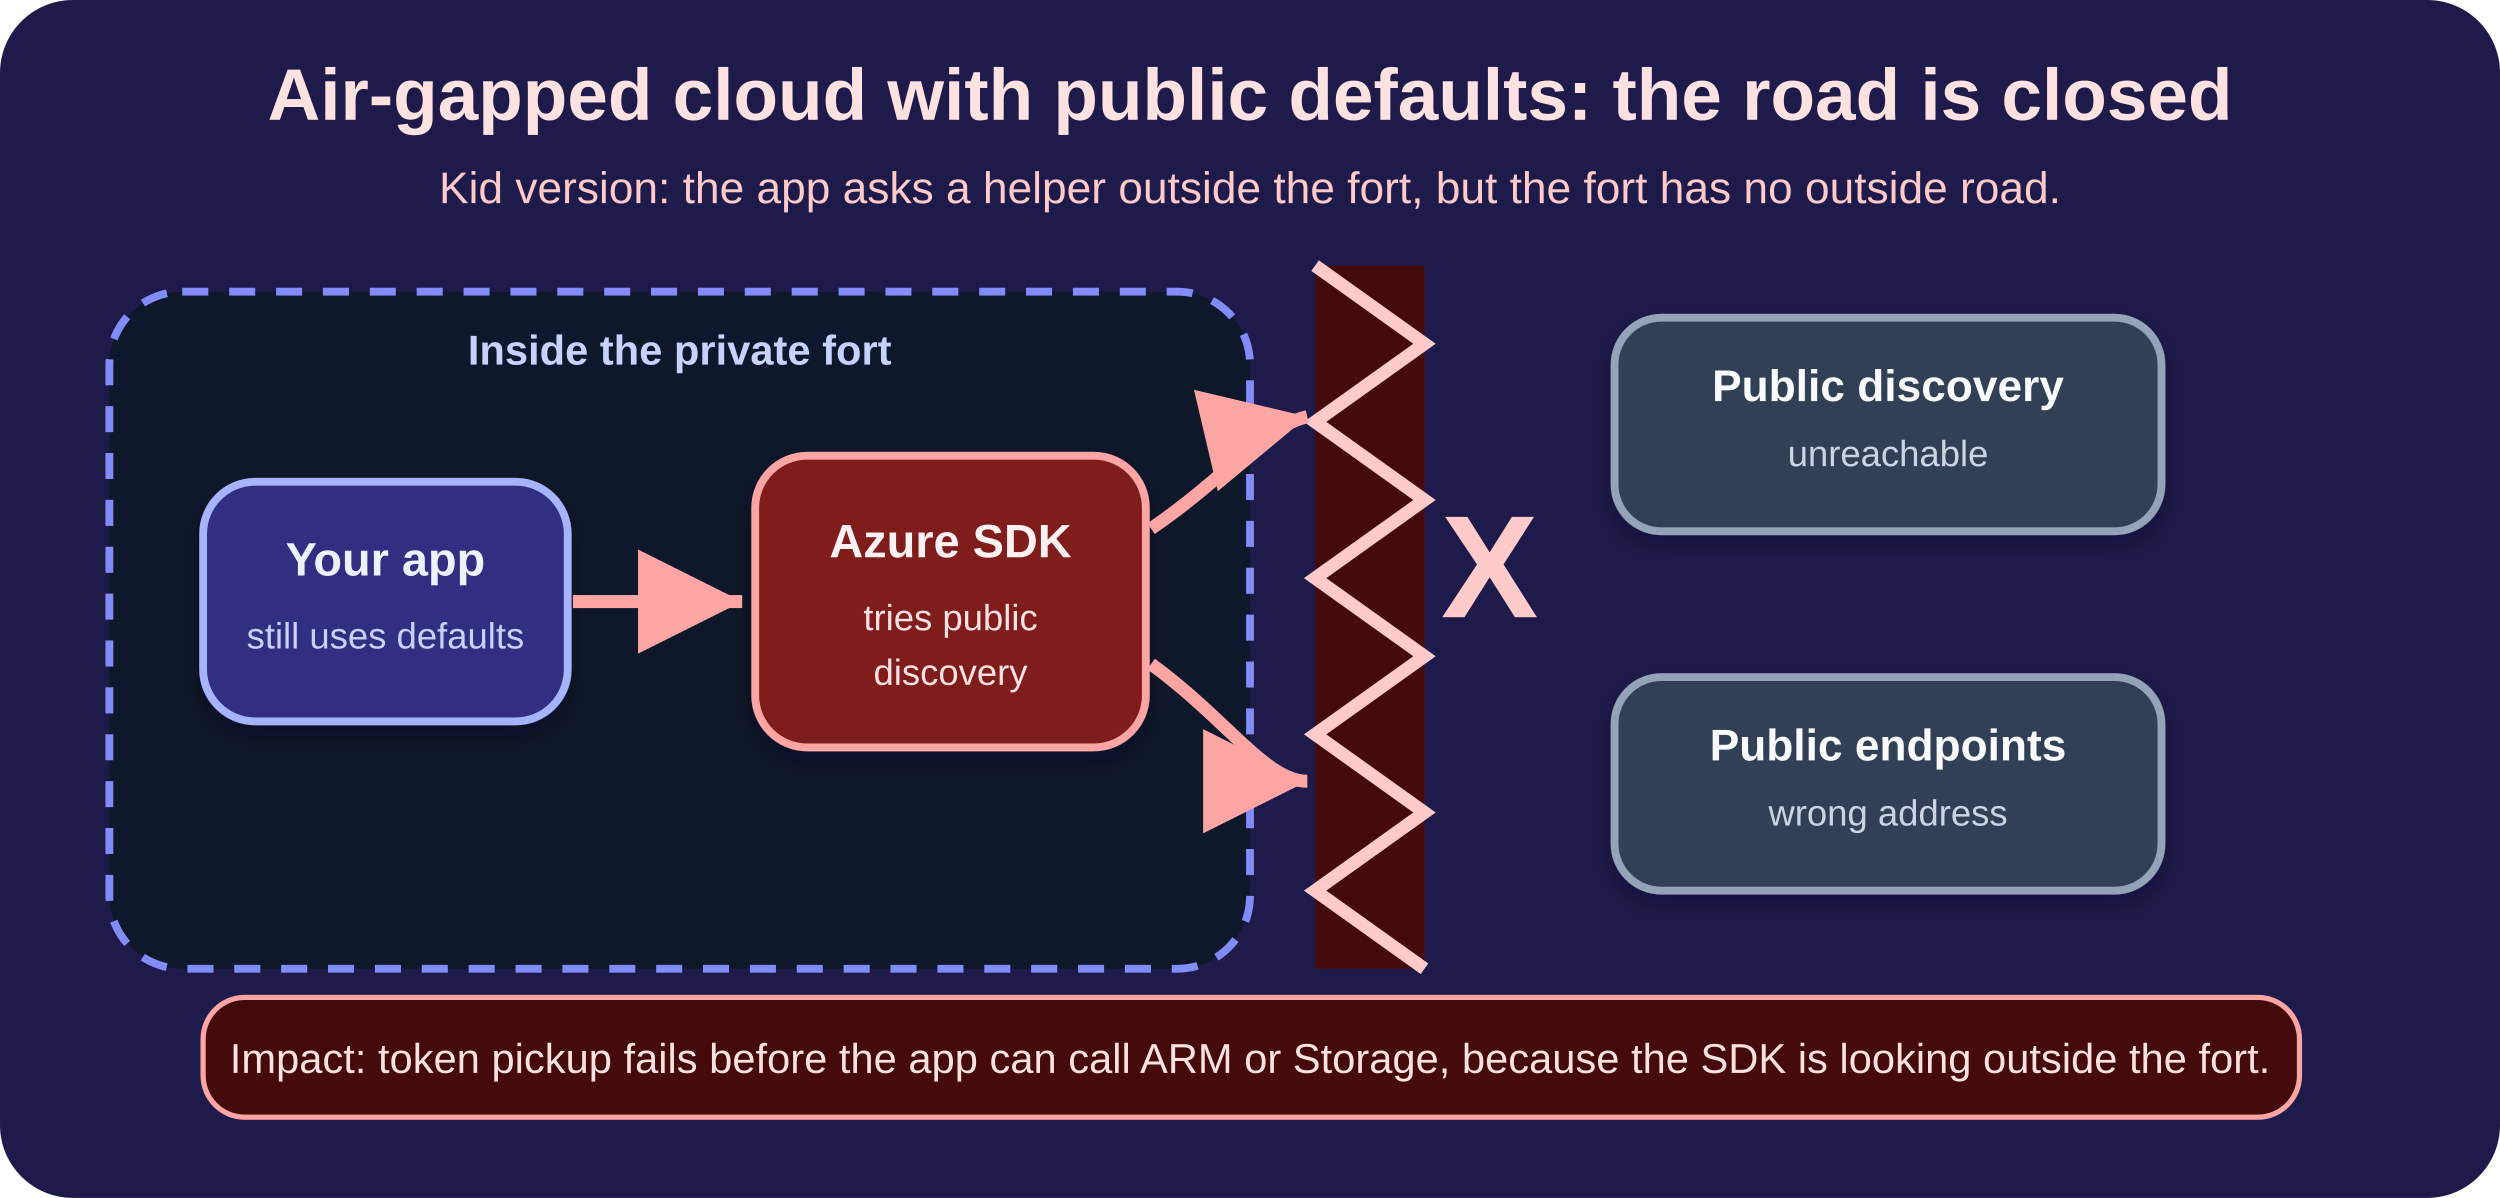
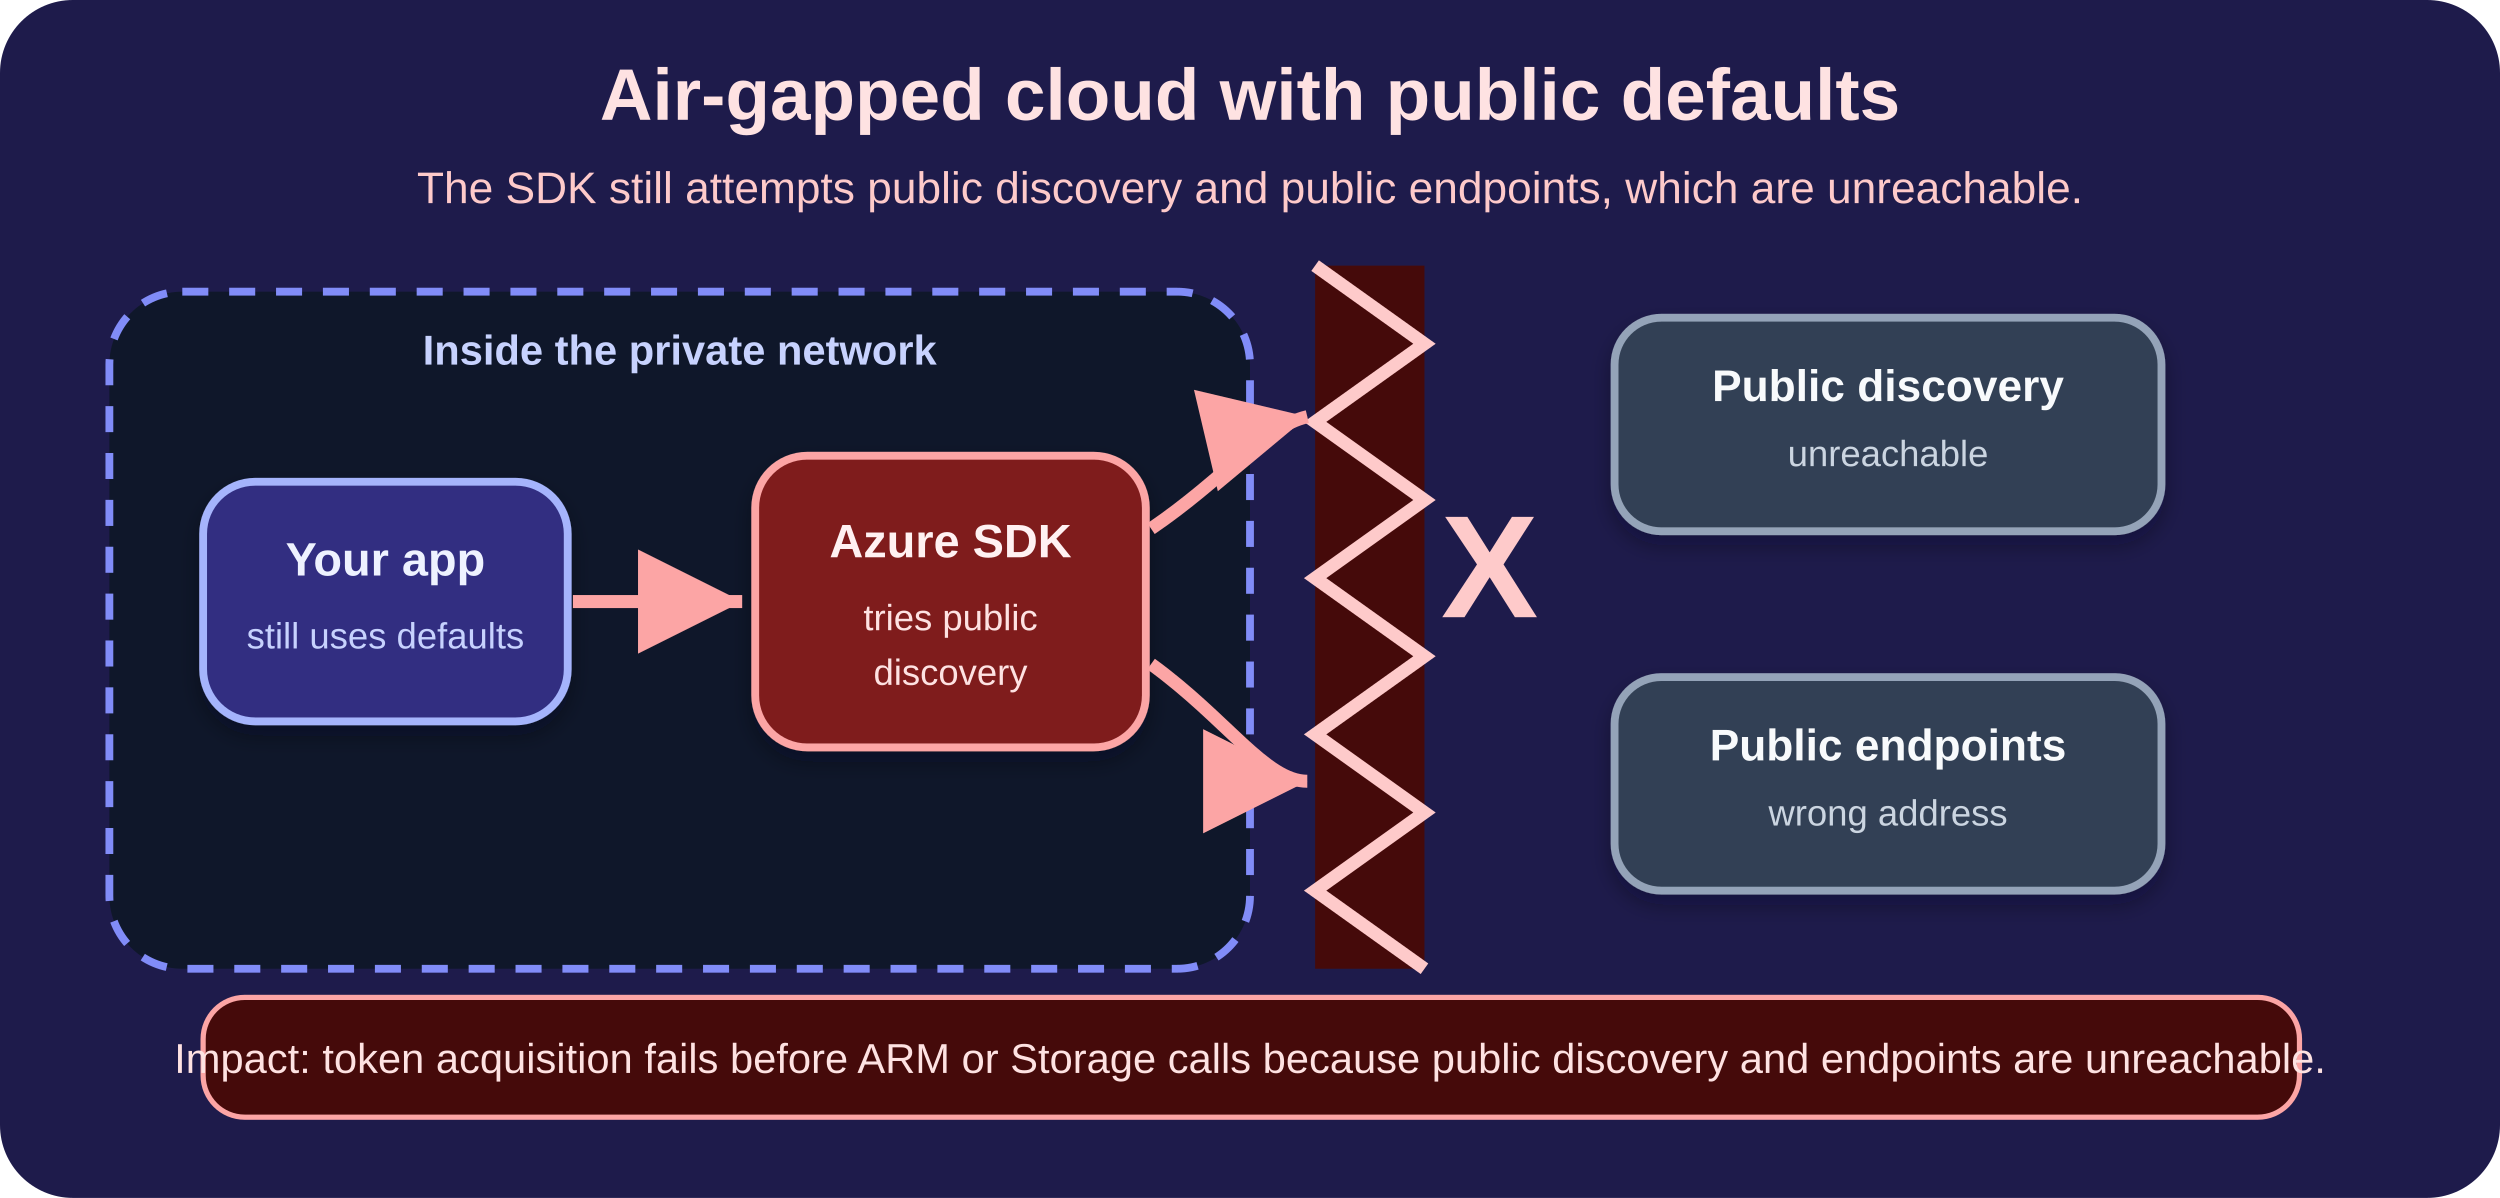
<svg xmlns="http://www.w3.org/2000/svg" width="960" height="460" viewBox="0 0 960 460" role="img" aria-labelledby="title desc">
  <defs>
    <marker id="arrow" markerWidth="12" markerHeight="12" refX="10" refY="6" orient="auto">
      <path d="M2,2 L10,6 L2,10 Z" fill="#fca5a5" />
    </marker>
    <filter id="shadow" x="-10%" y="-10%" width="120%" height="130%">
      <feDropShadow dx="0" dy="4" stdDeviation="4" flood-color="#020617" flood-opacity="0.35" />
    </filter>
  </defs>
  <rect width="960" height="460" rx="28" fill="#1e1b4b" />
-   <text x="480" y="46" text-anchor="middle" font-family="Arial, sans-serif" font-size="28" font-weight="700" fill="#fee2e2">Air-gapped cloud with public defaults: the road is closed</text>
-   <text x="480" y="78" text-anchor="middle" font-family="Arial, sans-serif" font-size="17" fill="#fecaca">Kid version: the app asks a helper outside the fort, but the fort has no outside road.</text>
+   <text x="480" y="46" text-anchor="middle" font-family="Arial, sans-serif" font-size="28" font-weight="700" fill="#fee2e2">Air-gapped cloud with public defaults</text>
+   <text x="480" y="78" text-anchor="middle" font-family="Arial, sans-serif" font-size="17" fill="#fecaca">The SDK still attempts public discovery and public endpoints, which are unreachable.</text>
  <rect x="42" y="112" width="438" height="260" rx="28" fill="#0f172a" stroke="#818cf8" stroke-width="3" stroke-dasharray="10 8" />
-   <text x="261" y="140" text-anchor="middle" font-family="Arial, sans-serif" font-size="16" font-weight="700" fill="#c7d2fe">Inside the private fort</text>
+   <text x="261" y="140" text-anchor="middle" font-family="Arial, sans-serif" font-size="16" font-weight="700" fill="#c7d2fe">Inside the private network</text>
  <g filter="url(#shadow)">
    <rect x="78" y="185" width="140" height="92" rx="20" fill="#312e81" stroke="#a5b4fc" stroke-width="3" />
    <text x="148" y="221" text-anchor="middle" font-family="Arial, sans-serif" font-size="18" font-weight="700" fill="#eef2ff">Your app</text>
    <text x="148" y="249" text-anchor="middle" font-family="Arial, sans-serif" font-size="14" fill="#c7d2fe">still uses defaults</text>
  </g>
  <g filter="url(#shadow)">
    <rect x="290" y="175" width="150" height="112" rx="20" fill="#7f1d1d" stroke="#fca5a5" stroke-width="3" />
    <text x="365" y="214" text-anchor="middle" font-family="Arial, sans-serif" font-size="18" font-weight="700" fill="#fff1f2">Azure SDK</text>
    <text x="365" y="242" text-anchor="middle" font-family="Arial, sans-serif" font-size="14" fill="#fee2e2">tries public</text>
    <text x="365" y="263" text-anchor="middle" font-family="Arial, sans-serif" font-size="14" fill="#fee2e2">discovery</text>
  </g>
  <g>
    <rect x="505" y="102" width="42" height="270" fill="#450a0a" />
    <path d="M505 102 L547 132 L505 162 L547 192 L505 222 L547 252 L505 282 L547 312 L505 342 L547 372" stroke="#fecaca" stroke-width="5" fill="none" />
-     <text x="526" y="402" text-anchor="middle" font-family="Arial, sans-serif" font-size="15" font-weight="700" fill="#fecaca">AIR GAP WALL</text>
+     <text x="526" y="402" text-anchor="middle" font-family="Arial, sans-serif" font-size="15" font-weight="700" fill="#fecaca">PRIVATE NETWORK BOUNDARY</text>
  </g>
  <g filter="url(#shadow)">
    <rect x="620" y="122" width="210" height="82" rx="18" fill="#334155" stroke="#94a3b8" stroke-width="3" />
    <text x="725" y="154" text-anchor="middle" font-family="Arial, sans-serif" font-size="17" font-weight="700" fill="#f8fafc">Public discovery</text>
    <text x="725" y="179" text-anchor="middle" font-family="Arial, sans-serif" font-size="14" fill="#cbd5e1">unreachable</text>
  </g>
  <g filter="url(#shadow)">
    <rect x="620" y="260" width="210" height="82" rx="18" fill="#334155" stroke="#94a3b8" stroke-width="3" />
    <text x="725" y="292" text-anchor="middle" font-family="Arial, sans-serif" font-size="17" font-weight="700" fill="#f8fafc">Public endpoints</text>
    <text x="725" y="317" text-anchor="middle" font-family="Arial, sans-serif" font-size="14" fill="#cbd5e1">wrong address</text>
  </g>
  <path d="M220 231 H285" stroke="#fca5a5" stroke-width="5" fill="none" marker-end="url(#arrow)" />
  <path d="M442 203 C470 184 485 164 502 160" stroke="#fca5a5" stroke-width="5" fill="none" marker-end="url(#arrow)" />
  <path d="M442 255 C471 276 486 300 502 300" stroke="#fca5a5" stroke-width="5" fill="none" marker-end="url(#arrow)" />
  <text x="572" y="237" text-anchor="middle" font-family="Arial, sans-serif" font-size="56" font-weight="700" fill="#fecaca">X</text>
  <rect x="78" y="383" width="805" height="46" rx="16" fill="#450a0a" stroke="#fca5a5" stroke-width="2" />
-   <text x="480" y="412" text-anchor="middle" font-family="Arial, sans-serif" font-size="16" fill="#fee2e2">Impact: token pickup fails before the app can call ARM or Storage, because the SDK is looking outside the fort.</text>
+   <text x="480" y="412" text-anchor="middle" font-family="Arial, sans-serif" font-size="16" fill="#fee2e2">Impact: token acquisition fails before ARM or Storage calls because public discovery and endpoints are unreachable.</text>
</svg>
